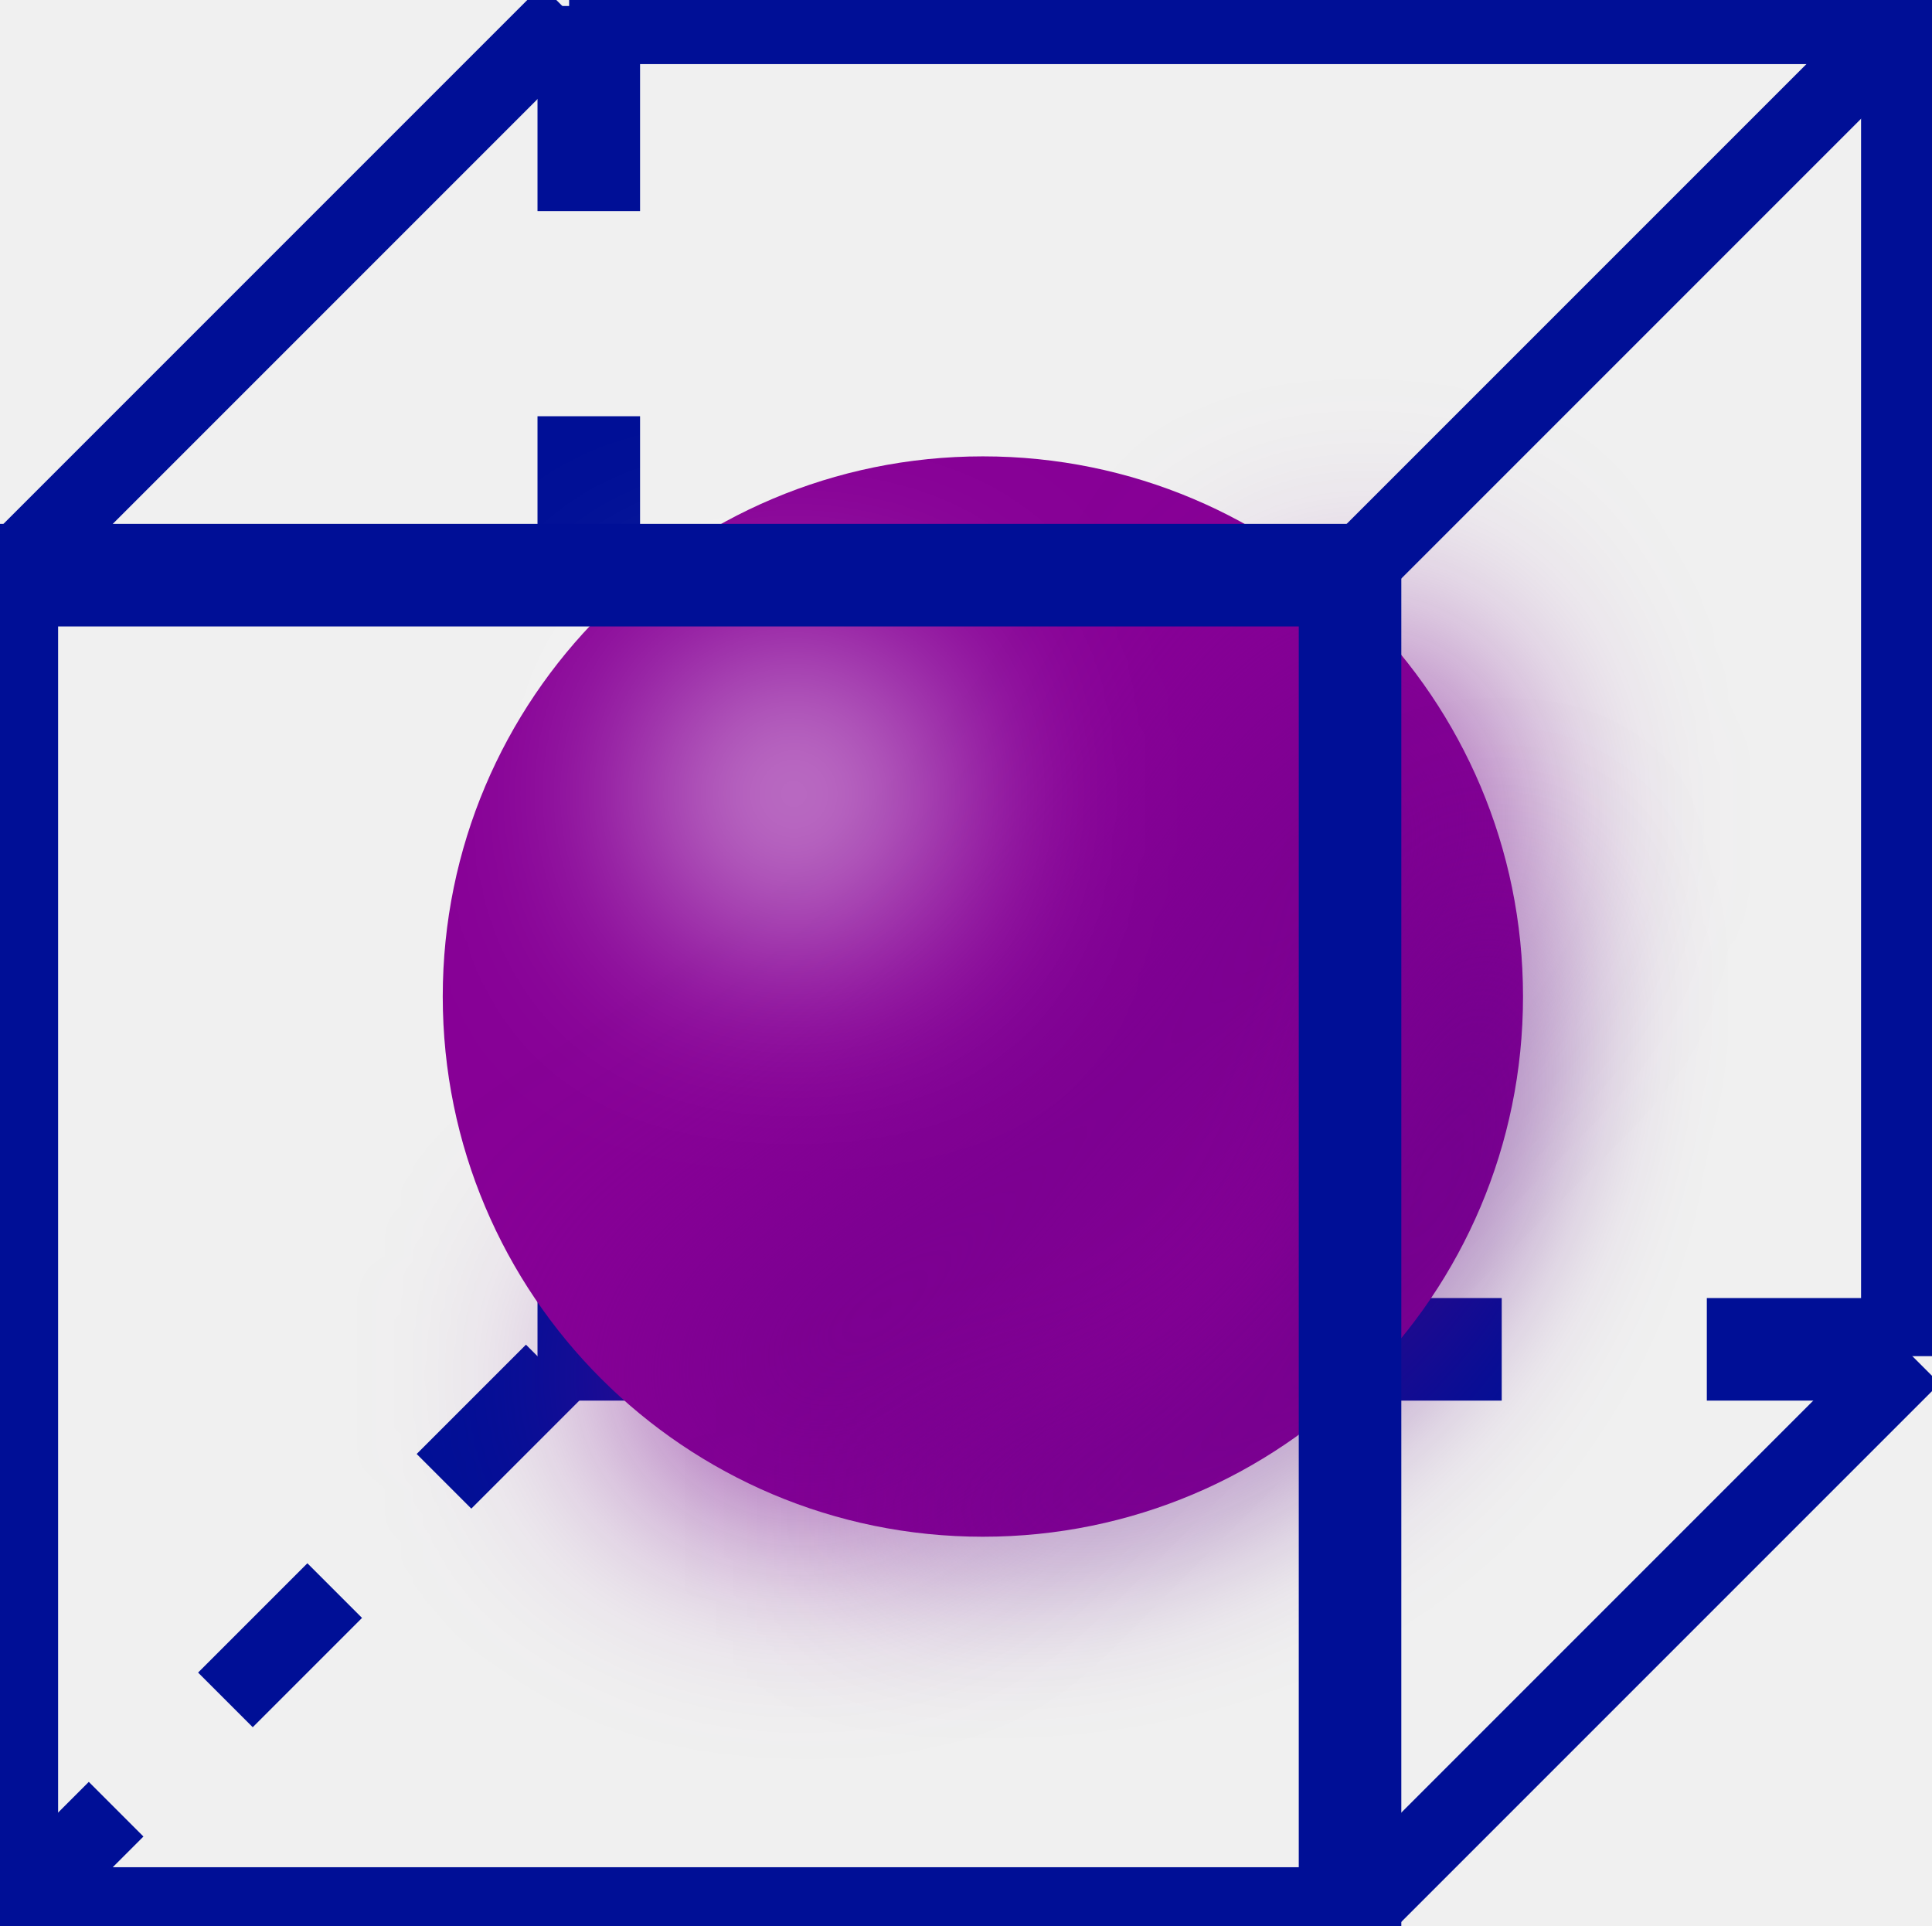
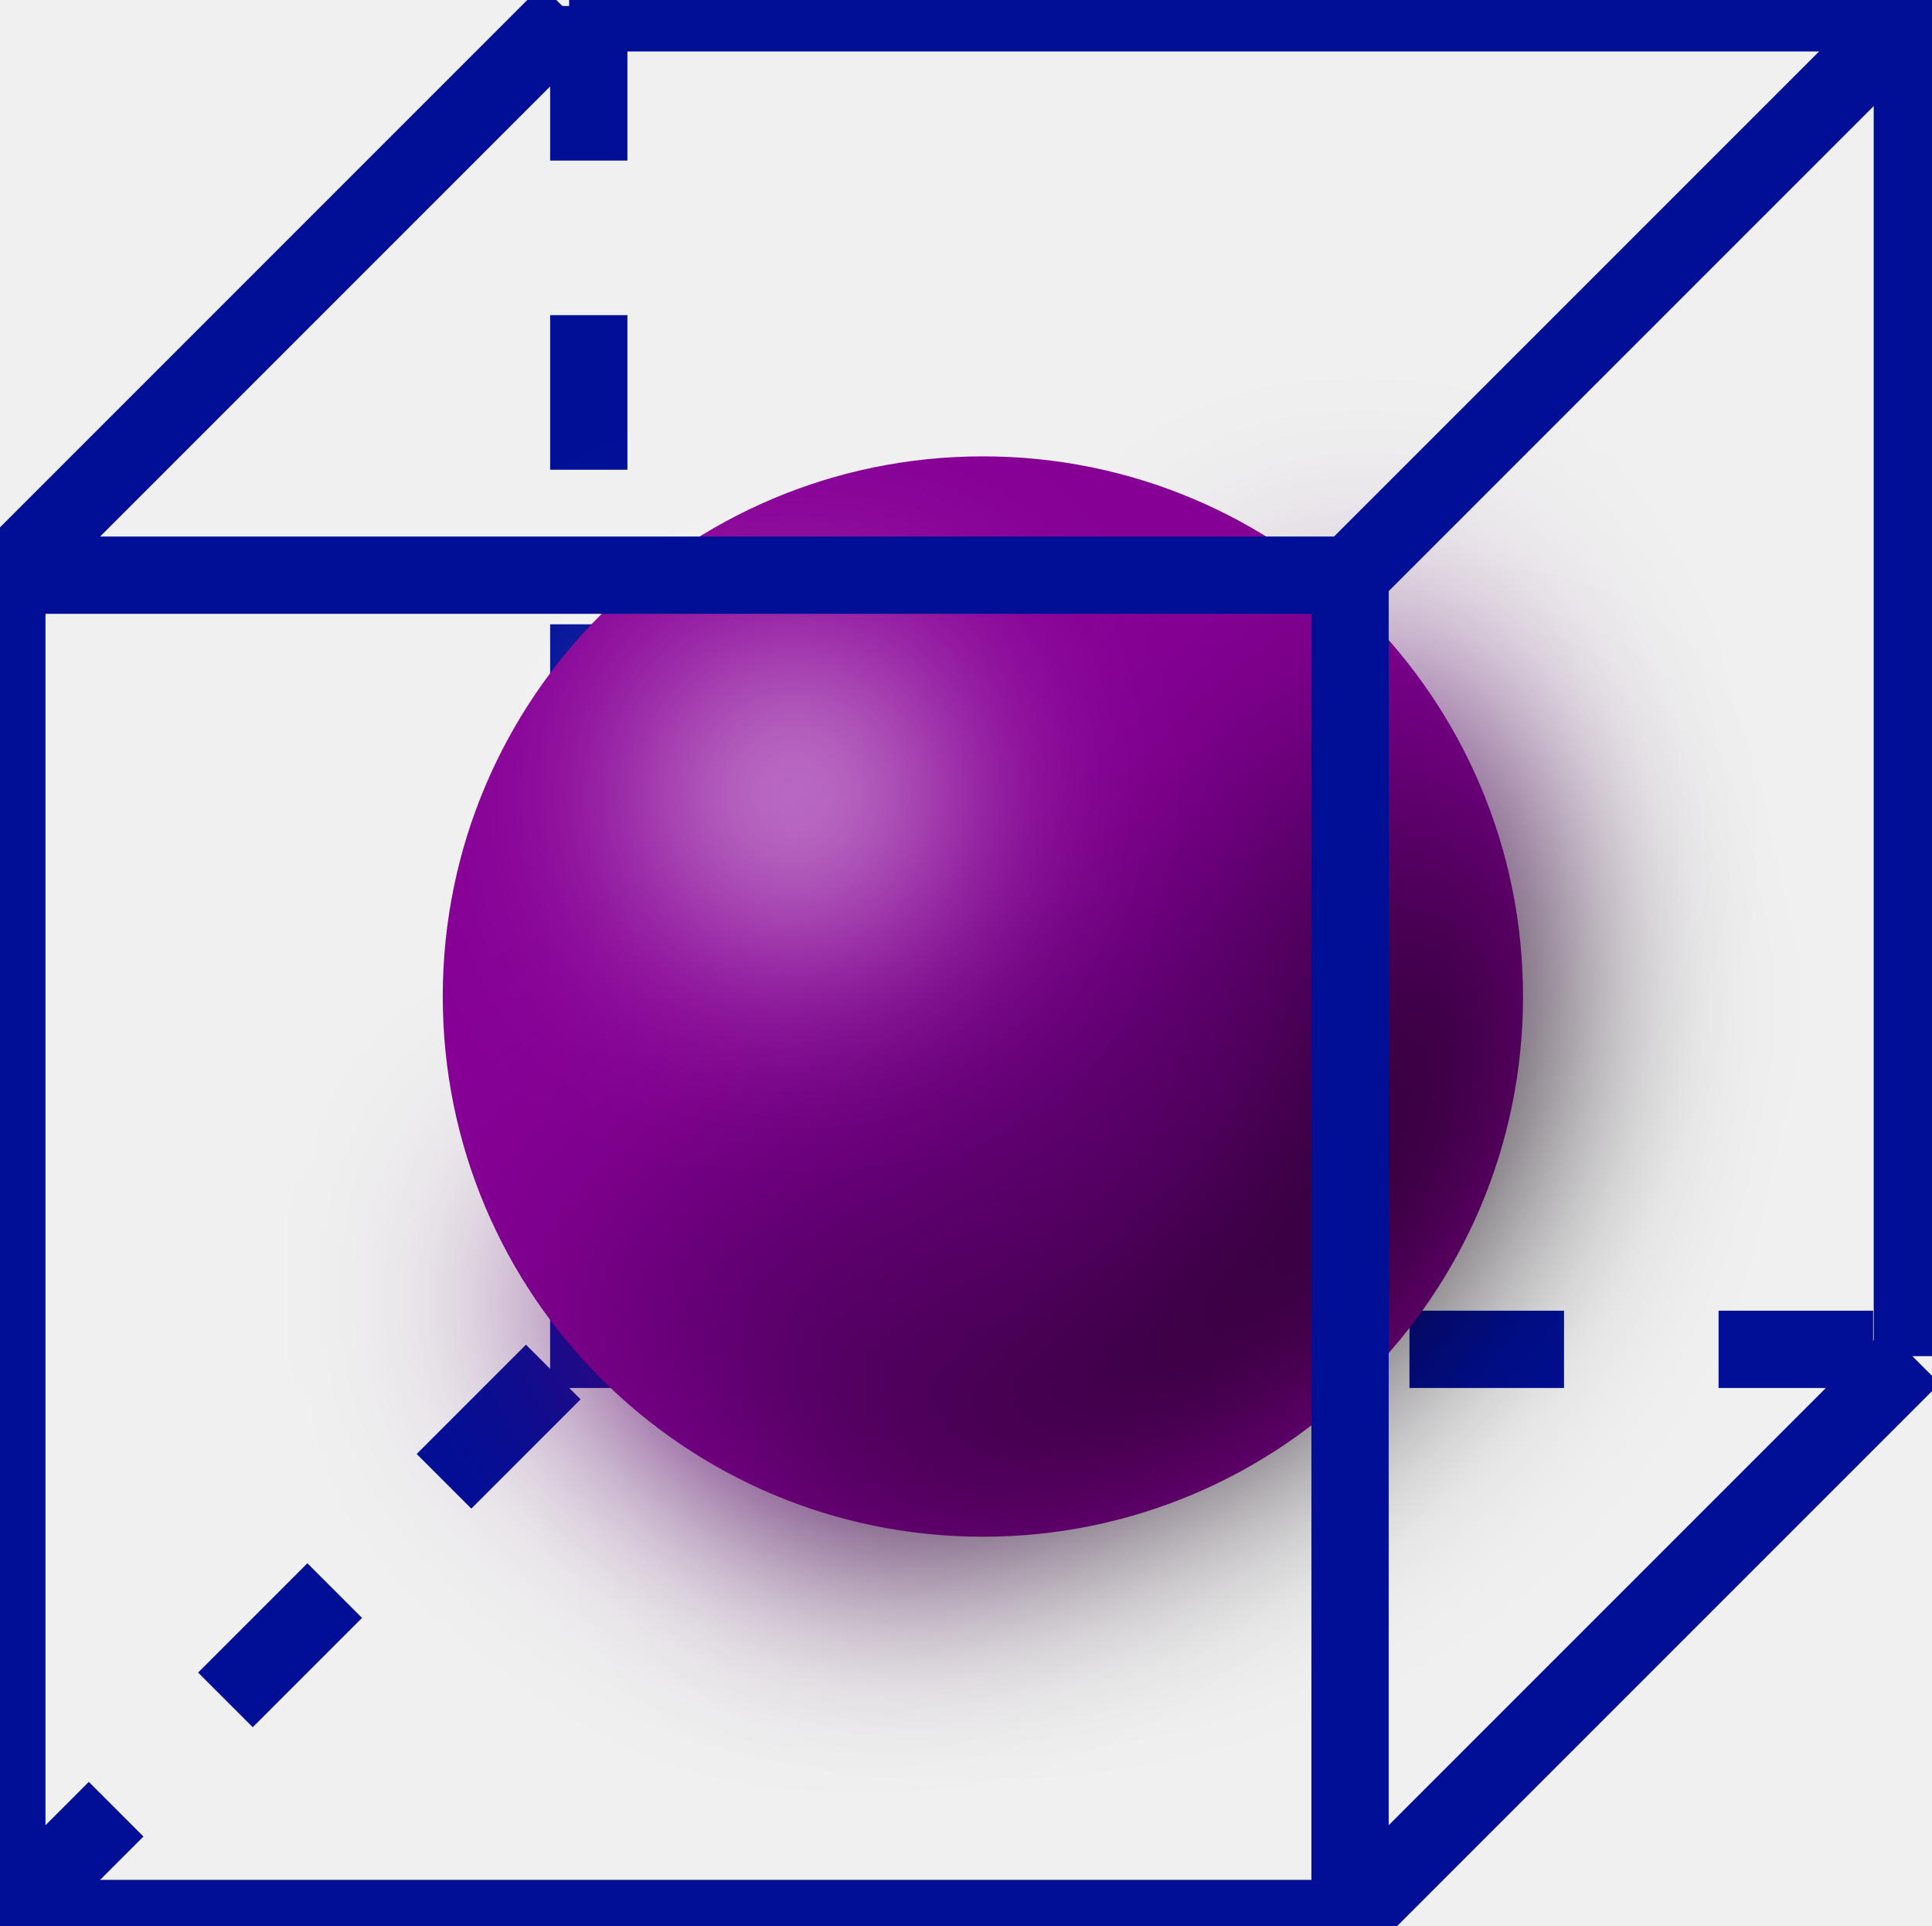
<svg xmlns="http://www.w3.org/2000/svg" width="99.998mm" height="99.644mm" viewBox="0 0 99.998 99.644" version="1.1" id="svg844">
  <defs id="defs841">
-     <filter style="color-interpolation-filters:sRGB" id="filter2128" x="-0.3" y="-0.3" width="1.6" height="1.6">
-       <feGaussianBlur stdDeviation="19.16" id="feGaussianBlur2130" />
+     <filter style="color-interpolation-filters:sRGB" id="filter2128" x="-0.374" y="-0.351" width="1.748" height="1.701">
+       <feGaussianBlur stdDeviation="26.019" id="feGaussianBlur2130" />
    </filter>
    <filter style="color-interpolation-filters:sRGB" id="filter3334" x="-1.2" y="-1.2" width="3.4" height="3.4">
      <feGaussianBlur stdDeviation="6.879" id="feGaussianBlur3336" />
    </filter>
-     <filter style="color-interpolation-filters:sRGB" id="filter5318" x="-0.3" y="-0.3" width="1.6" height="1.6">
+     <filter style="color-interpolation-filters:sRGB" id="filter5318" x="-0.282" y="-0.291" width="1.564" height="1.581">
      <feGaussianBlur stdDeviation="25.363" id="feGaussianBlur5320" />
    </filter>
  </defs>
  <rect style="display:none;fill:#009485;fill-opacity:1;fill-rule:evenodd;stroke:#000f96;stroke-width:6.2;stroke-dasharray:none;stroke-opacity:1" id="rect2088" width="1859.279" height="1568.915" x="-230.002" y="-581.208" />
  <g id="layer2" style="display:inline;stroke:#000f96;stroke-opacity:1" transform="translate(-73.88041,-89.02167)">
    <path style="fill:none;fill-opacity:1;fill-rule:evenodd;stroke:#000f96;stroke-width:4;stroke-miterlimit:4;stroke-dasharray:8,8;stroke-dashoffset:0;stroke-opacity:1" d="M 74.234,188.312 103.338,159.208" id="path5002" />
-     <path id="rect4407" style="display:inline;fill:none;fill-rule:evenodd;stroke:#000f96;stroke-width:5.308;stroke-dasharray:10.616,10.616;stroke-dashoffset:0;stroke-opacity:1" d="m 104.355,89.332 v 69.523 h 69.523" />
-     <path id="path4894" style="display:inline;fill:none;fill-rule:evenodd;stroke:#000f96;stroke-width:5.308;stroke-opacity:1;stroke-dasharray:none" d="M 172.861,159.208 V 89.685 h -69.523" />
+     <path id="rect4407" style="display:inline;fill:none;fill-rule:evenodd;stroke:#000f96;stroke-width:4;stroke-dasharray:8,8;stroke-dashoffset:0;stroke-opacity:1" d="m 104.355,89.332 v 69.523 h 69.523" />
+     <path id="path4894" style="display:inline;fill:none;fill-rule:evenodd;stroke:#000f96;stroke-width:4;stroke-opacity:1;stroke-dasharray:none" d="M 172.861,159.208 V 89.685 h -69.523" />
  </g>
  <g id="layer1" transform="matrix(0.7124902,0,0,0.7124902,-37.08696,-47.67478)" style="display:inline;fill:#870096;fill-opacity:1">
    <circle style="opacity:1;fill:#870096;fill-opacity:1;fill-rule:evenodd;stroke:#8b0b18;stroke-width:0;stroke-opacity:1" id="circle1937" cx="123.454" cy="139.3" r="39.238" />
-     <path id="rect1763" style="display:inline;fill:#77008f;fill-opacity:1;fill-rule:evenodd;stroke:#ff0000;stroke-width:0;filter:url(#filter5318)" d="m 491.951,490.35 c -32.081,77.926 -95.055,128.821 -169.594,169.596 14.795,15.799 33.588,27.302 54.389,33.291 L 525.285,544.697 c -6.008,-20.79 -17.525,-39.569 -33.334,-54.348 z" transform="matrix(0.3269819,0,0,0.3269819,-10.60902,-49.69521)" />
-     <path id="path1422" style="display:inline;mix-blend-mode:normal;fill:#590082;fill-opacity:1;fill-rule:evenodd;stroke:#ff0000;stroke-width:0;filter:url(#filter2128)" d="m 525.285,544.697 c -13.26,40.492 -21.122,86.687 -45.307,112.229 -24.182,25.539 -64.686,30.427 -103.232,36.31 10.806,3.139 22.001,4.743 33.254,4.764 66.274,0 120,-53.726 120,-120 -3.7e-4,-11.267 -1.588,-22.478 -4.715,-33.303 z" transform="matrix(0.3269819,0,0,0.3269819,-10.60902,-49.69521)" />
+     <path id="rect1763" style="display:inline;fill:#5a006b;fill-opacity:1;fill-rule:evenodd;stroke:#ff0000;stroke-width:0;filter:url(#filter5318)" d="M 491.951,490.35 C 459.87,568.275 383.83,596.771 309.291,637.546 c 9.195,27.932 54.122,56.235 74.922,62.224 74.844,-33.048 116.002,-89.672 141.072,-155.072 -6.008,-20.79 -17.525,-39.569 -33.334,-54.348 z" transform="matrix(0.3269819,0,0,0.3269819,-10.60902,-49.69521)" />
+     <path id="path1422" style="display:inline;mix-blend-mode:normal;fill:#000000;fill-opacity:1;fill-rule:evenodd;stroke:#ff7f50;stroke-width:0;filter:url(#filter2128);stroke-dasharray:none" d="m 514.085,513.898 c 17.54,37.692 -11.788,14.821 -18.24,68.363 -4.208,34.919 -38.553,63.094 -75.233,85.776 -58.26,13.406 -76.932,4.743 -34.879,22.497 C 455.741,701.733 530,644.274 530,578 c -3.7e-4,-11.267 -12.787,-53.278 -15.915,-64.102 z" transform="matrix(0.3269819,0,0,0.3269819,-10.60902,-49.69521)" />
    <circle style="display:inline;mix-blend-mode:normal;fill:#ffffff;fill-opacity:1;fill-rule:evenodd;stroke:#ff0000;stroke-width:0;filter:url(#filter3334)" id="path3230" cx="97.367" cy="141.023" r="6.879" transform="matrix(1.235837,0,0,1.235837,-10.60902,-49.69521)" />
  </g>
  <g id="layer3" transform="translate(-73.88041,-89.02167)" style="stroke:#000f96;stroke-opacity:1">
    <path style="fill:none;fill-opacity:1;fill-rule:evenodd;stroke:#000f96;stroke-width:4;stroke-miterlimit:4;stroke-dasharray:none;stroke-opacity:1" d="M 74.234,118.789 103.338,89.685" id="path4522" />
    <path style="fill:none;fill-opacity:1;fill-rule:evenodd;stroke:#000f96;stroke-width:4;stroke-miterlimit:4;stroke-dasharray:none;stroke-opacity:1" d="m 143.757,188.312 29.104,-29.104" id="path4524" />
    <path style="fill:none;fill-opacity:1;fill-rule:evenodd;stroke:#000f96;stroke-width:4;stroke-miterlimit:4;stroke-dasharray:none;stroke-opacity:1" d="M 143.757,118.789 172.861,89.685" id="path4526" />
-     <rect style="display:inline;fill:none;fill-opacity:1;fill-rule:evenodd;stroke:#000f96;stroke-width:5.308;stroke-miterlimit:4;stroke-dasharray:none;stroke-opacity:1" id="rect3872" width="69.523" height="69.523" x="74.234" y="118.789" />
+     <rect style="display:inline;fill:none;fill-opacity:1;fill-rule:evenodd;stroke:#000f96;stroke-width:4;stroke-miterlimit:4;stroke-dasharray:none;stroke-opacity:1" id="rect3872" width="69.523" height="69.523" x="74.234" y="118.789" />
  </g>
</svg>
